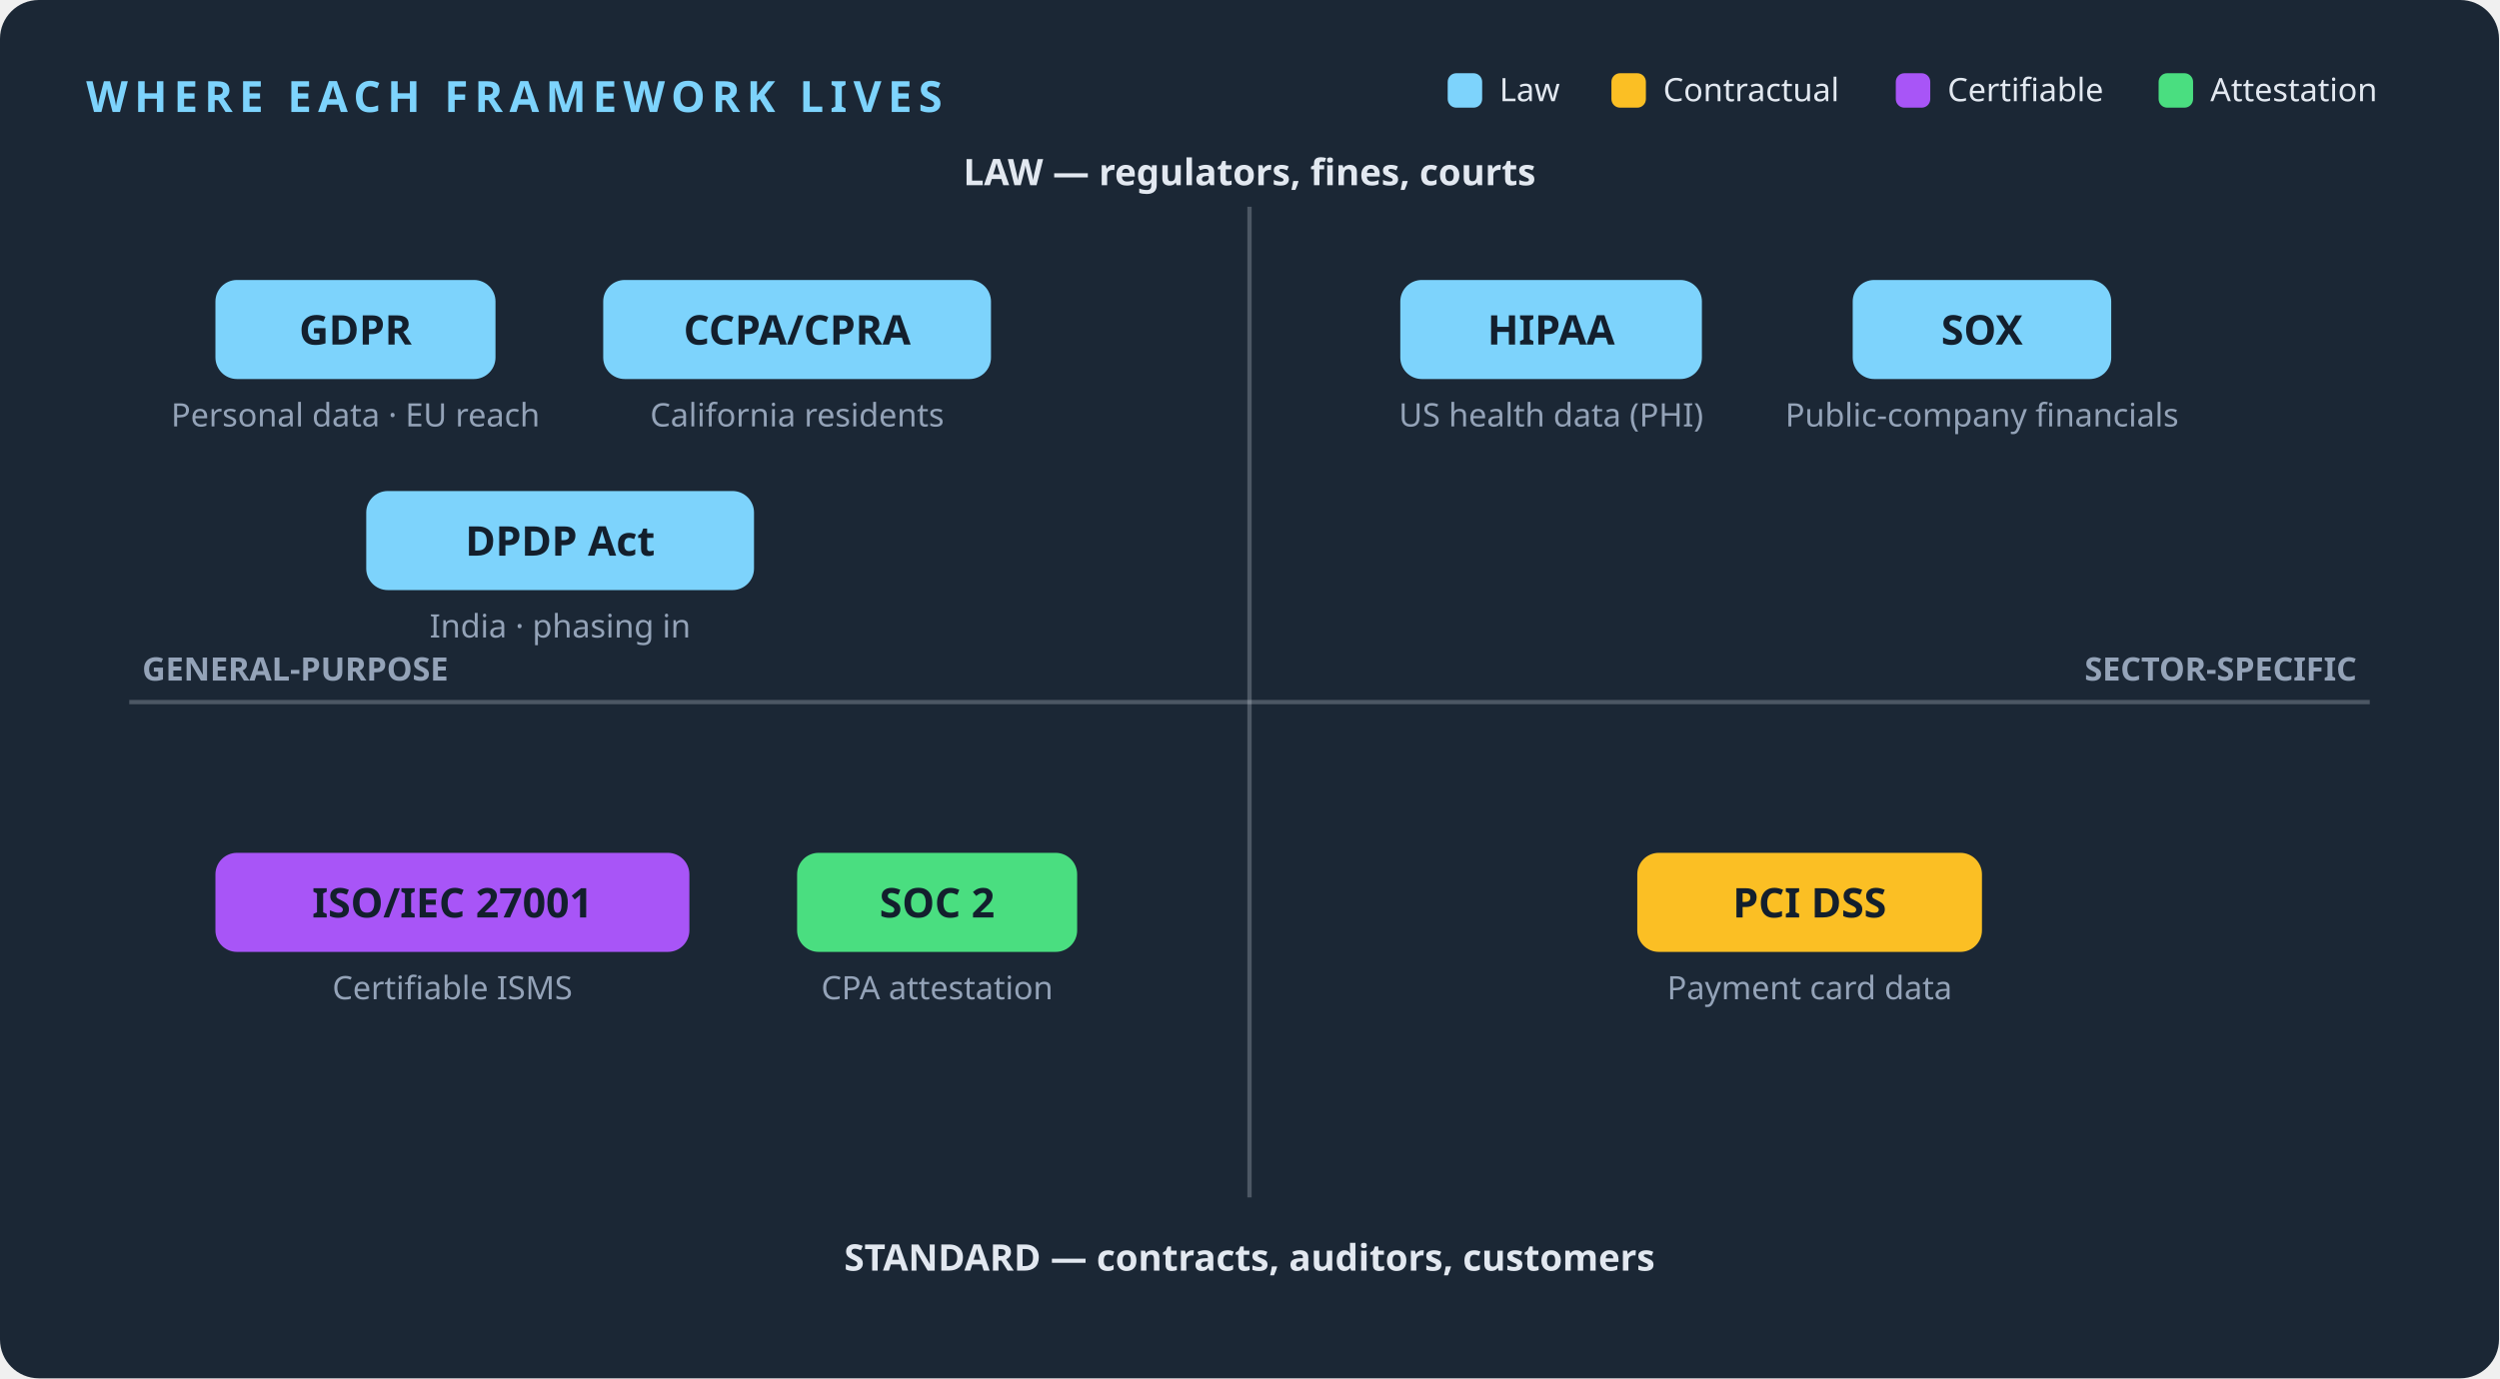
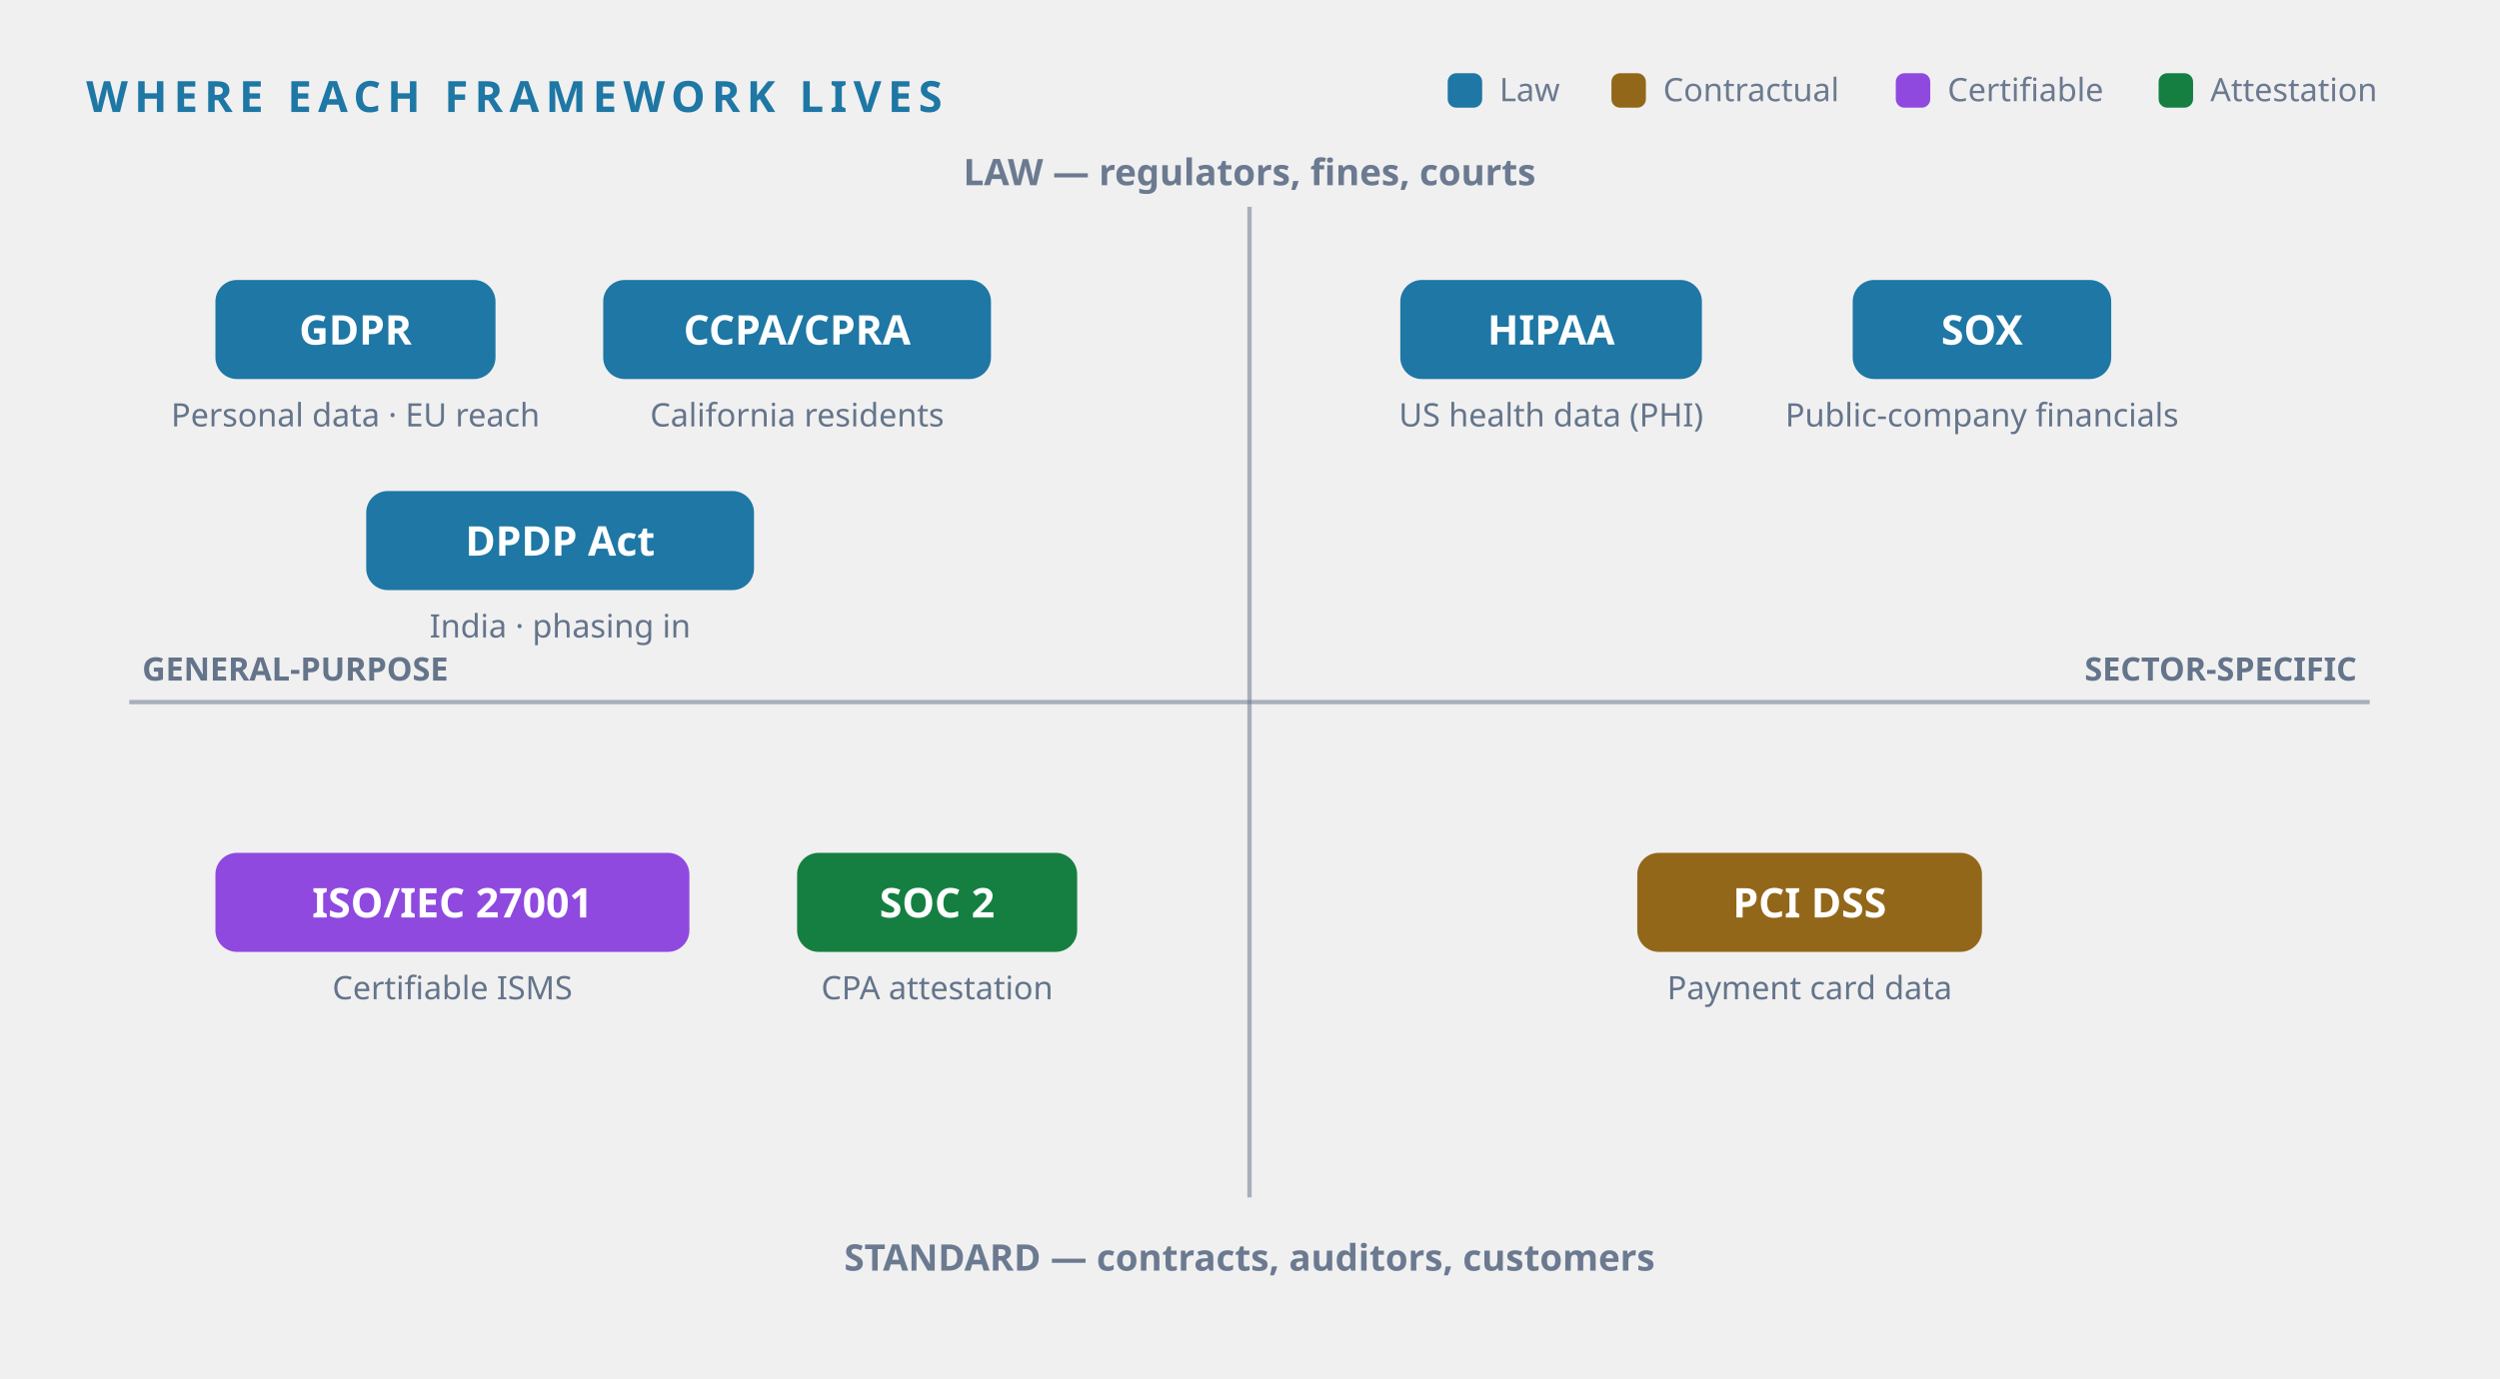
- <svg xmlns="http://www.w3.org/2000/svg" width="1160" height="640" viewBox="0 0 1160 640" role="img" aria-labelledby="d-security-compliance-explained-diagram1">
-   <rect width="1160" height="640" rx="18" fill="#1b2735" />
-   <text x="40" y="52" fill="#7dd3fc" font-family="'Segoe UI',sans-serif" font-size="20" font-weight="800" letter-spacing="3">WHERE EACH FRAMEWORK LIVES</text>
-   <g font-family="'Segoe UI',sans-serif">
+ <svg xmlns="http://www.w3.org/2000/svg" width="1160" height="640" viewBox="0 0 1160 640" role="img" aria-labelledby="d-security-compliance-explained-diagram1" font-family="system-ui, sans-serif">
+   <text x="40" y="52" fill="#1e77a4" font-size="20" font-weight="800" letter-spacing="3">WHERE EACH FRAMEWORK LIVES</text>
+   <g>
    <g font-size="15">
-       <rect x="672" y="34" width="16" height="16" rx="4" fill="#7dd3fc" />
-       <text x="696" y="47" fill="#e2e8f0">Law</text>
-       <rect x="748" y="34" width="16" height="16" rx="4" fill="#fbbf24" />
-       <text x="772" y="47" fill="#e2e8f0">Contractual</text>
-       <rect x="880" y="34" width="16" height="16" rx="4" fill="#a855f7" />
-       <text x="904" y="47" fill="#e2e8f0">Certifiable</text>
-       <rect x="1002" y="34" width="16" height="16" rx="4" fill="#4ade80" />
-       <text x="1026" y="47" fill="#e2e8f0">Attestation</text>
+       <rect x="672" y="34" width="16" height="16" rx="4" fill="#1e77a4" />
+       <text x="696" y="47" fill="#6b7a90">Law</text>
+       <rect x="748" y="34" width="16" height="16" rx="4" fill="#93671a" />
+       <text x="772" y="47" fill="#6b7a90">Contractual</text>
+       <rect x="880" y="34" width="16" height="16" rx="4" fill="#8f49df" />
+       <text x="904" y="47" fill="#6b7a90">Certifiable</text>
+       <rect x="1002" y="34" width="16" height="16" rx="4" fill="#157f41" />
+       <text x="1026" y="47" fill="#6b7a90">Attestation</text>
    </g>
-     <line x1="580" y1="96" x2="580" y2="556" stroke="rgba(226,232,240,0.25)" stroke-width="2" />
-     <line x1="60" y1="326" x2="1100" y2="326" stroke="rgba(226,232,240,0.25)" stroke-width="2" />
-     <text x="580" y="86" fill="#e2e8f0" font-size="17" font-weight="700" text-anchor="middle">LAW — regulators, fines, courts</text>
-     <text x="580" y="590" fill="#e2e8f0" font-size="17" font-weight="700" text-anchor="middle">STANDARD — contracts, auditors, customers</text>
-     <text x="66" y="316" fill="#94a3b8" font-size="15" font-weight="700">GENERAL-PURPOSE</text>
-     <text x="1094" y="316" fill="#94a3b8" font-size="15" font-weight="700" text-anchor="end">SECTOR-SPECIFIC</text>
-     <rect x="100" y="130" width="130" height="46" rx="10" fill="#7dd3fc" />
-     <text x="165" y="160" fill="#131f2d" font-size="19" font-weight="800" text-anchor="middle">GDPR</text>
-     <text x="165" y="198" fill="#94a3b8" font-size="15" text-anchor="middle">Personal data · EU reach</text>
-     <rect x="280" y="130" width="180" height="46" rx="10" fill="#7dd3fc" />
-     <text x="370" y="160" fill="#131f2d" font-size="19" font-weight="800" text-anchor="middle">CCPA/CPRA</text>
-     <text x="370" y="198" fill="#94a3b8" font-size="15" text-anchor="middle">California residents</text>
-     <rect x="170" y="228" width="180" height="46" rx="10" fill="#7dd3fc" />
-     <text x="260" y="258" fill="#131f2d" font-size="19" font-weight="800" text-anchor="middle">DPDP Act</text>
-     <text x="260" y="296" fill="#94a3b8" font-size="15" text-anchor="middle">India · phasing in</text>
-     <rect x="650" y="130" width="140" height="46" rx="10" fill="#7dd3fc" />
-     <text x="720" y="160" fill="#131f2d" font-size="19" font-weight="800" text-anchor="middle">HIPAA</text>
-     <text x="720" y="198" fill="#94a3b8" font-size="15" text-anchor="middle">US health data (PHI)</text>
-     <rect x="860" y="130" width="120" height="46" rx="10" fill="#7dd3fc" />
-     <text x="920" y="160" fill="#131f2d" font-size="19" font-weight="800" text-anchor="middle">SOX</text>
-     <text x="920" y="198" fill="#94a3b8" font-size="15" text-anchor="middle">Public-company financials</text>
-     <rect x="100" y="396" width="220" height="46" rx="10" fill="#a855f7" />
-     <text x="210" y="426" fill="#131f2d" font-size="19" font-weight="800" text-anchor="middle">ISO/IEC 27001</text>
-     <text x="210" y="464" fill="#94a3b8" font-size="15" text-anchor="middle">Certifiable ISMS</text>
-     <rect x="370" y="396" width="130" height="46" rx="10" fill="#4ade80" />
-     <text x="435" y="426" fill="#131f2d" font-size="19" font-weight="800" text-anchor="middle">SOC 2</text>
-     <text x="435" y="464" fill="#94a3b8" font-size="15" text-anchor="middle">CPA attestation</text>
-     <rect x="760" y="396" width="160" height="46" rx="10" fill="#fbbf24" />
-     <text x="840" y="426" fill="#131f2d" font-size="19" font-weight="800" text-anchor="middle">PCI DSS</text>
-     <text x="840" y="464" fill="#94a3b8" font-size="15" text-anchor="middle">Payment card data</text>
+     <line x1="580" y1="96" x2="580" y2="556" stroke="#6b7a90" stroke-opacity="0.55" stroke-width="2" />
+     <line x1="60" y1="326" x2="1100" y2="326" stroke="#6b7a90" stroke-opacity="0.55" stroke-width="2" />
+     <text x="580" y="86" fill="#6b7a90" font-size="17" font-weight="700" text-anchor="middle">LAW — regulators, fines, courts</text>
+     <text x="580" y="590" fill="#6b7a90" font-size="17" font-weight="700" text-anchor="middle">STANDARD — contracts, auditors, customers</text>
+     <text x="66" y="316" fill="#64748b" font-size="15" font-weight="700">GENERAL-PURPOSE</text>
+     <text x="1094" y="316" fill="#64748b" font-size="15" font-weight="700" text-anchor="end">SECTOR-SPECIFIC</text>
+     <rect x="100" y="130" width="130" height="46" rx="10" fill="#1e77a4" />
+     <text x="165" y="160" fill="#ffffff" font-size="19" font-weight="800" text-anchor="middle">GDPR</text>
+     <text x="165" y="198" fill="#64748b" font-size="15" text-anchor="middle">Personal data · EU reach</text>
+     <rect x="280" y="130" width="180" height="46" rx="10" fill="#1e77a4" />
+     <text x="370" y="160" fill="#ffffff" font-size="19" font-weight="800" text-anchor="middle">CCPA/CPRA</text>
+     <text x="370" y="198" fill="#64748b" font-size="15" text-anchor="middle">California residents</text>
+     <rect x="170" y="228" width="180" height="46" rx="10" fill="#1e77a4" />
+     <text x="260" y="258" fill="#ffffff" font-size="19" font-weight="800" text-anchor="middle">DPDP Act</text>
+     <text x="260" y="296" fill="#64748b" font-size="15" text-anchor="middle">India · phasing in</text>
+     <rect x="650" y="130" width="140" height="46" rx="10" fill="#1e77a4" />
+     <text x="720" y="160" fill="#ffffff" font-size="19" font-weight="800" text-anchor="middle">HIPAA</text>
+     <text x="720" y="198" fill="#64748b" font-size="15" text-anchor="middle">US health data (PHI)</text>
+     <rect x="860" y="130" width="120" height="46" rx="10" fill="#1e77a4" />
+     <text x="920" y="160" fill="#ffffff" font-size="19" font-weight="800" text-anchor="middle">SOX</text>
+     <text x="920" y="198" fill="#64748b" font-size="15" text-anchor="middle">Public-company financials</text>
+     <rect x="100" y="396" width="220" height="46" rx="10" fill="#8f49df" />
+     <text x="210" y="426" fill="#ffffff" font-size="19" font-weight="800" text-anchor="middle">ISO/IEC 27001</text>
+     <text x="210" y="464" fill="#64748b" font-size="15" text-anchor="middle">Certifiable ISMS</text>
+     <rect x="370" y="396" width="130" height="46" rx="10" fill="#157f41" />
+     <text x="435" y="426" fill="#ffffff" font-size="19" font-weight="800" text-anchor="middle">SOC 2</text>
+     <text x="435" y="464" fill="#64748b" font-size="15" text-anchor="middle">CPA attestation</text>
+     <rect x="760" y="396" width="160" height="46" rx="10" fill="#93671a" />
+     <text x="840" y="426" fill="#ffffff" font-size="19" font-weight="800" text-anchor="middle">PCI DSS</text>
+     <text x="840" y="464" fill="#64748b" font-size="15" text-anchor="middle">Payment card data</text>
  </g>
</svg>
